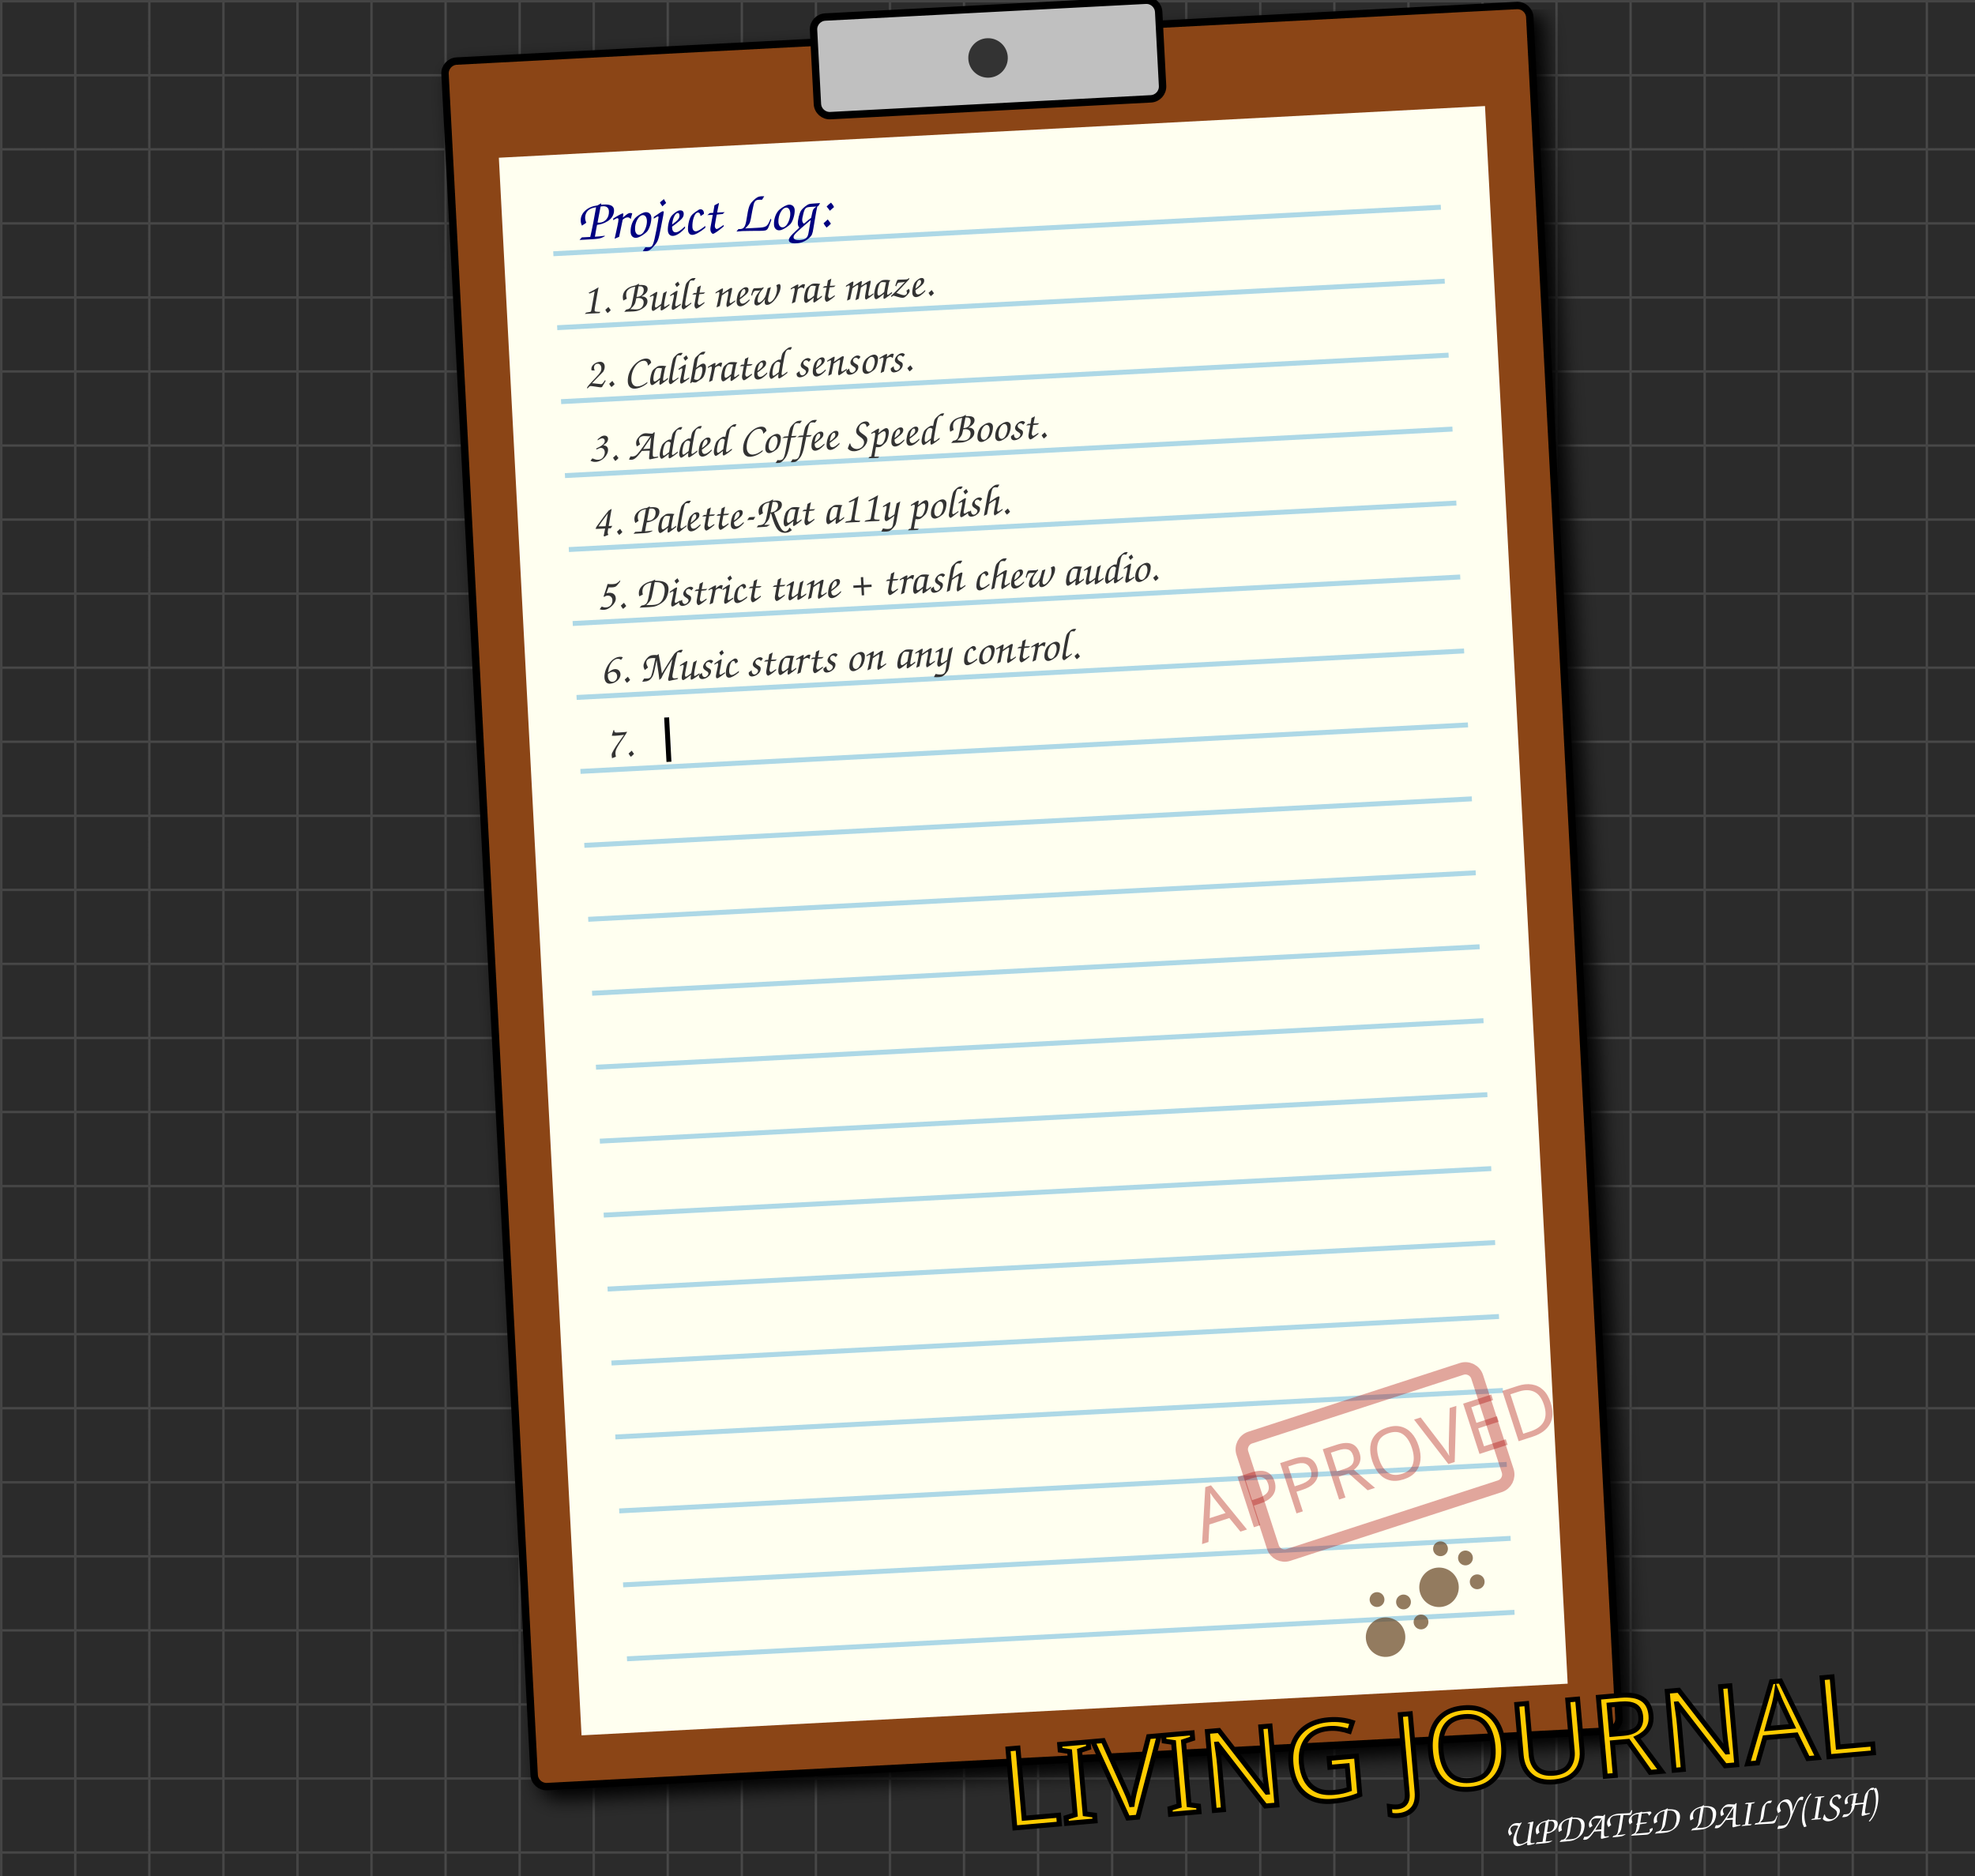
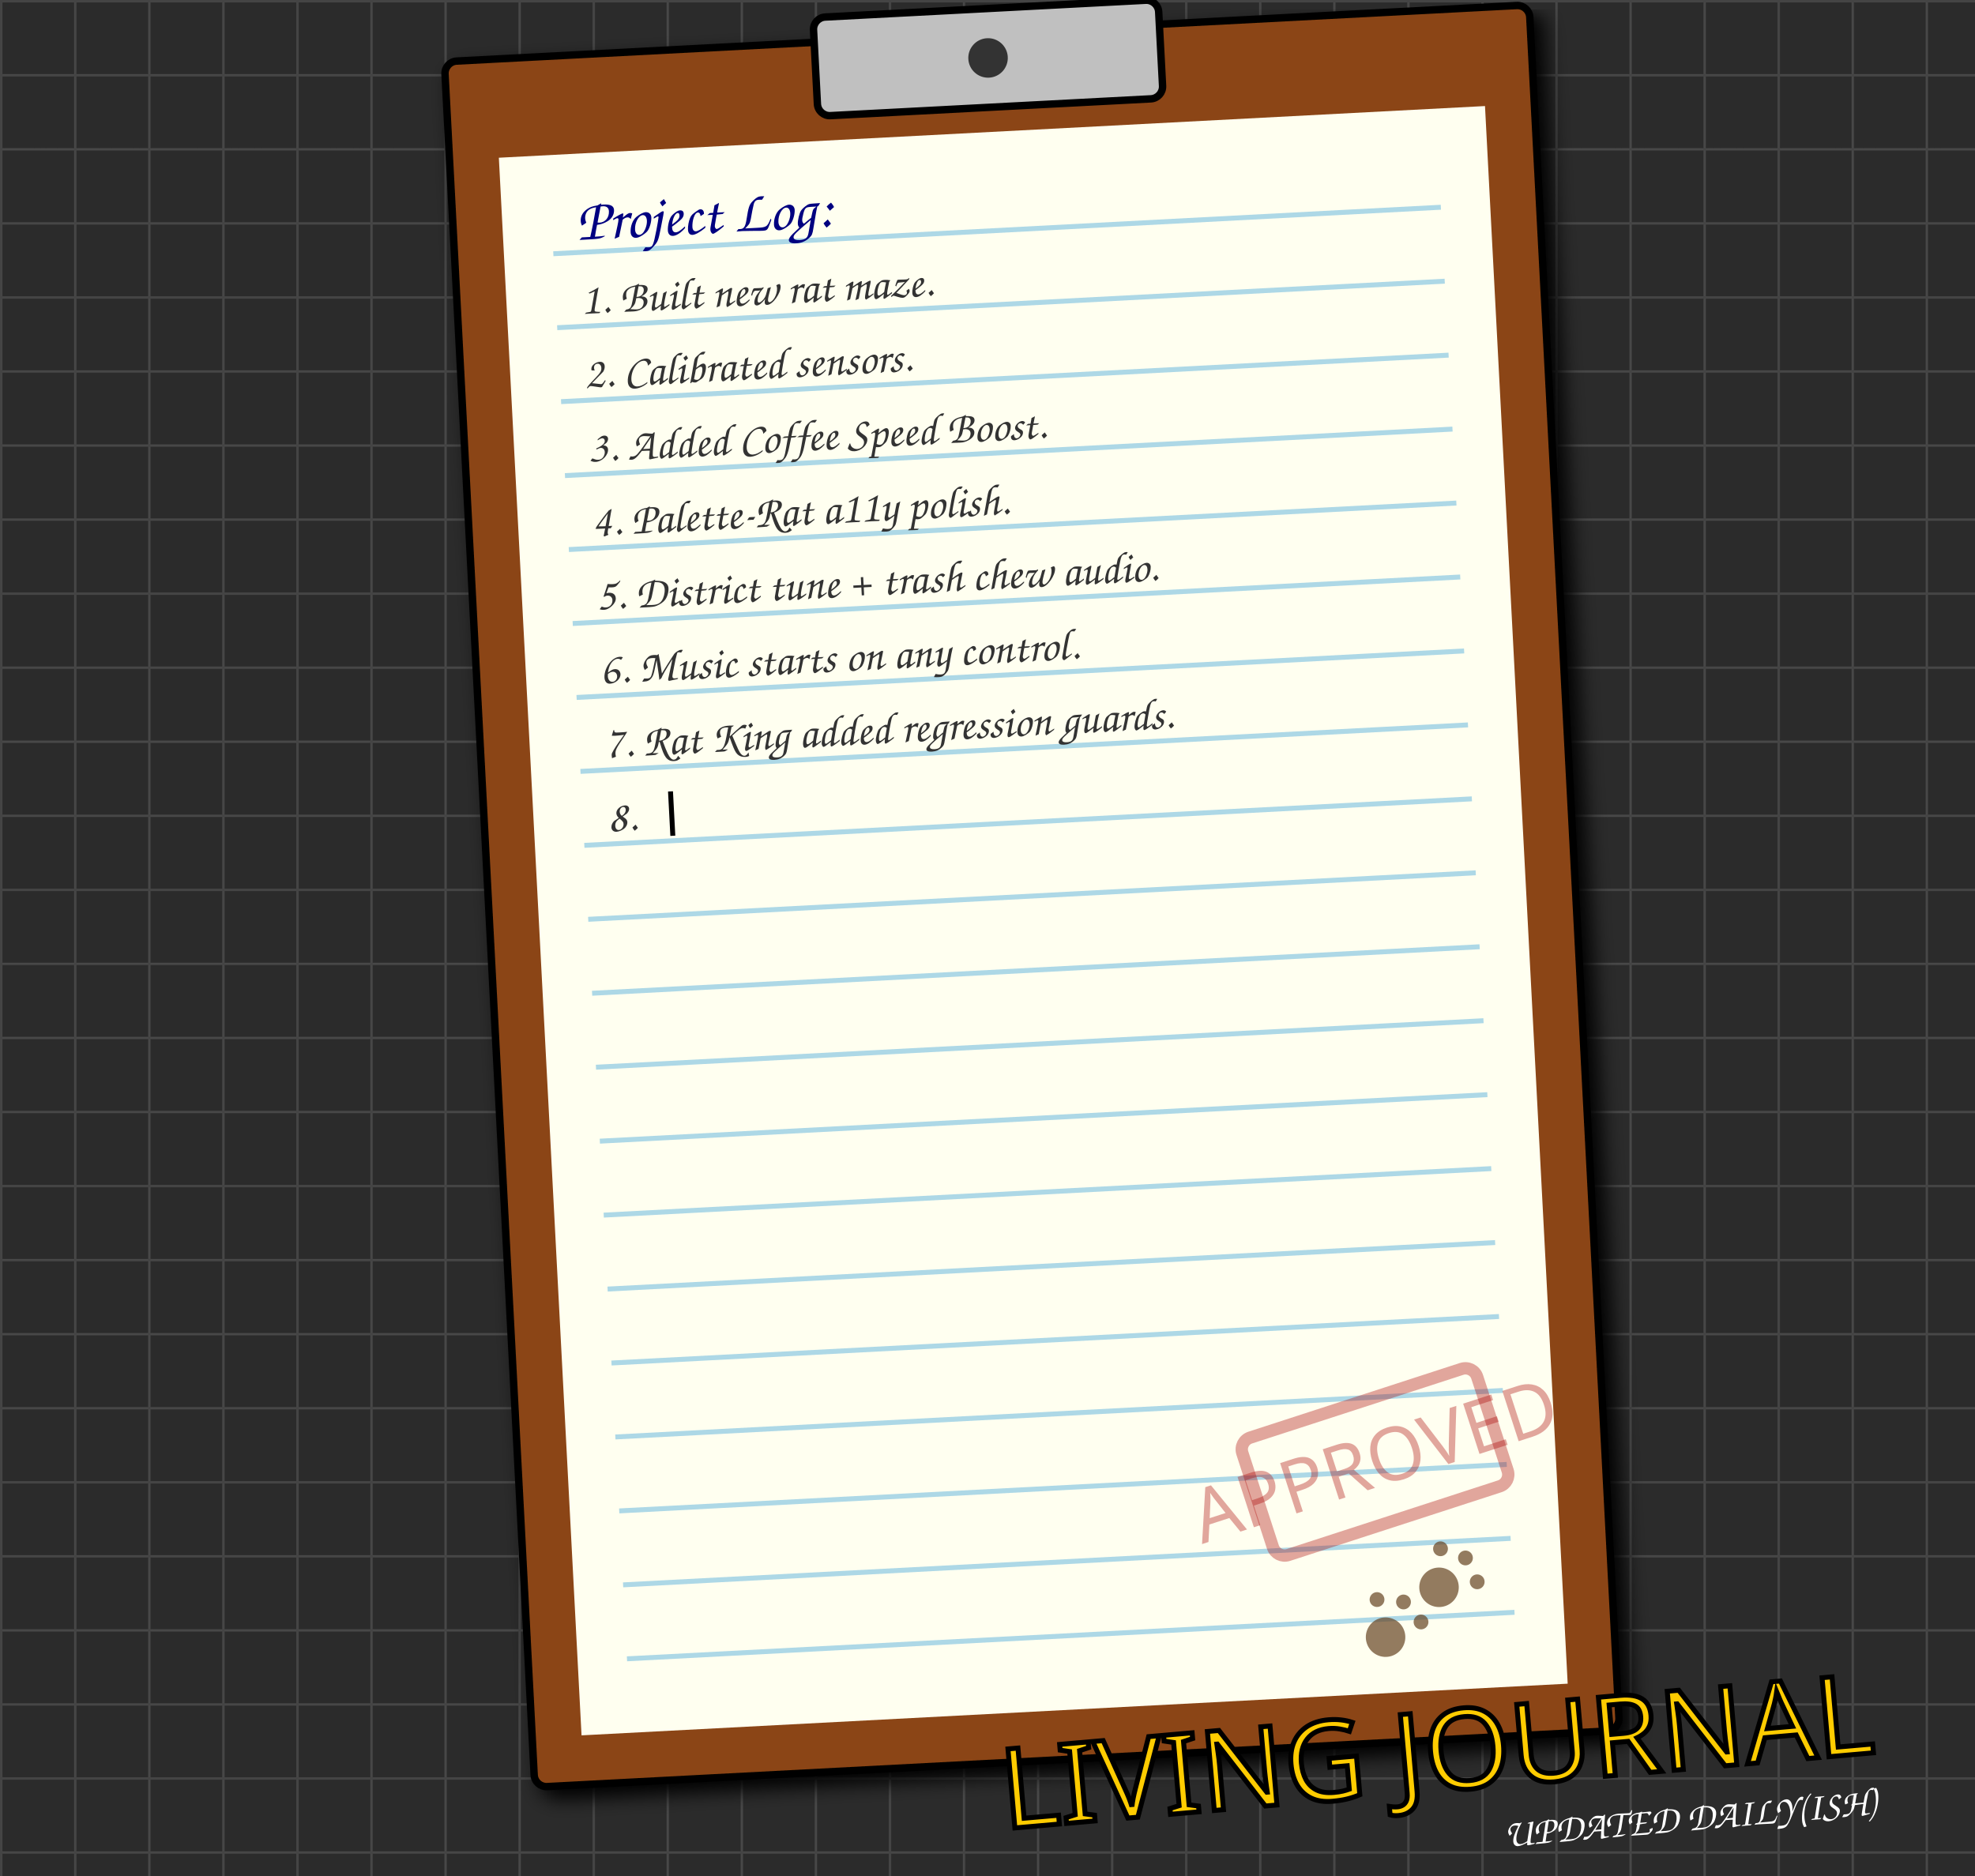
<svg xmlns="http://www.w3.org/2000/svg" width="800" height="760" viewBox="0 0 800 760" style="background-color: #2b2b2b;">
  <defs>
    <pattern id="grid" width="30" height="30" patternUnits="userSpaceOnUse">
      <path d="M 30 0 L 0 0 0 30" fill="none" stroke="#444" stroke-width="2" />
    </pattern>
    <filter id="paper-shadow" x="-10%" y="-10%" width="120%" height="120%">
      <feGaussianBlur in="SourceAlpha" stdDeviation="4" />
      <feOffset dx="4" dy="4" result="offsetblur" />
      <feComponentTransfer>
        <feFuncA type="linear" slope="0.5" />
      </feComponentTransfer>
      <feMerge>
        <feMergeNode in="offsetblur" />
        <feMergeNode in="SourceGraphic" />
      </feMerge>
    </filter>
  </defs>
  <rect width="800" height="760" fill="#2b2b2b" />
  <rect width="800" height="760" fill="url(#grid)" />
  <g transform="translate(180, 25) rotate(-3)">
    <rect x="0" y="0" width="440" height="700" rx="5" fill="#8B4513" stroke="black" stroke-width="3" filter="url(#paper-shadow)" />
    <rect x="20" y="40" width="400" height="640" fill="#fffff0" stroke="none" />
    <rect x="150" y="-10" width="140" height="40" rx="5" fill="#c0c0c0" stroke="black" stroke-width="3" />
    <circle cx="220" cy="10" r="8" fill="#333" />
    <g stroke="#add8e6" stroke-width="2">
      <line x1="40" y1="80" x2="400" y2="80" />
      <line x1="40" y1="110" x2="400" y2="110" />
      <line x1="40" y1="140" x2="400" y2="140" />
      <line x1="40" y1="170" x2="400" y2="170" />
      <line x1="40" y1="200" x2="400" y2="200" />
      <line x1="40" y1="230" x2="400" y2="230" />
      <line x1="40" y1="260" x2="400" y2="260" />
      <line x1="40" y1="290" x2="400" y2="290" />
      <line x1="40" y1="320" x2="400" y2="320" />
      <line x1="40" y1="350" x2="400" y2="350" />
      <line x1="40" y1="380" x2="400" y2="380" />
      <line x1="40" y1="410" x2="400" y2="410" />
      <line x1="40" y1="440" x2="400" y2="440" />
      <line x1="40" y1="470" x2="400" y2="470" />
      <line x1="40" y1="500" x2="400" y2="500" />
      <line x1="40" y1="530" x2="400" y2="530" />
      <line x1="40" y1="560" x2="400" y2="560" />
      <line x1="40" y1="590" x2="400" y2="590" />
      <line x1="40" y1="620" x2="400" y2="620" />
      <line x1="40" y1="650" x2="400" y2="650" />
    </g>
    <text x="50" y="75" font-family="Comic Sans MS, cursive, sans-serif" font-size="24" fill="#000080">Project Log:</text>
    <g>
      <text x="50" y="105" font-family="Comic Sans MS, cursive, sans-serif" font-size="18" fill="#333">1. Built new rat maze.</text>
      <animate attributeName="opacity" values="0;1" dur="0.5s" fill="freeze" />
    </g>
    <g>
      <text x="50" y="135" font-family="Comic Sans MS, cursive, sans-serif" font-size="18" fill="#333">2. Calibrated sensors.</text>
      <animate attributeName="opacity" values="0;1" begin="0.5s" dur="0.5s" fill="freeze" />
    </g>
    <g>
      <text x="50" y="165" font-family="Comic Sans MS, cursive, sans-serif" font-size="18" fill="#333">3. Added Coffee Speed Boost.</text>
      <animate attributeName="opacity" values="0;1" begin="1.0s" dur="0.5s" fill="freeze" />
    </g>
    <g>
      <text x="50" y="195" font-family="Comic Sans MS, cursive, sans-serif" font-size="18" fill="#333">4. Palette-Rat a11y polish.</text>
      <animate attributeName="opacity" values="0;1" begin="1.5s" dur="0.5s" fill="freeze" />
    </g>
    <g>
      <text x="50" y="225" font-family="Comic Sans MS, cursive, sans-serif" font-size="18" fill="#333">5. District tune + trash chew audio.</text>
      <animate attributeName="opacity" values="0;1" begin="2.0s" dur="0.5s" fill="freeze" />
    </g>
    <g>
      <text x="50" y="255" font-family="Comic Sans MS, cursive, sans-serif" font-size="18" fill="#333">6. Music starts on any control.</text>
      <animate attributeName="opacity" values="0;1" begin="2.5s" dur="0.5s" fill="freeze" />
    </g>
    <g>
-       <text x="50" y="285" font-family="Comic Sans MS, cursive, sans-serif" font-size="18" fill="#333">7. </text>
-       <rect x="75" y="270" width="2" height="18" fill="black">
+       <text x="50" y="285" font-family="Comic Sans MS, cursive, sans-serif" font-size="18" fill="#333">7. Rat King added regression guards.</text>
+       <animate attributeName="opacity" values="0;1" begin="3.0s" dur="0.5s" fill="freeze" />
+     </g>
+     <g>
+       <text x="50" y="315" font-family="Comic Sans MS, cursive, sans-serif" font-size="18" fill="#333">8. </text>
+       <rect x="75" y="300" width="2" height="18" fill="black">
        <animate attributeName="opacity" values="1;0;1" dur="0.8s" repeatCount="indefinite" />
      </rect>
    </g>
    <g transform="translate(292, 575) rotate(-15)">
      <rect x="0" y="0" width="100" height="50" rx="5" fill="none" stroke="#aa0000" stroke-width="5" opacity="0.35" />
      <text x="50" y="35" font-family="Impact, sans-serif" font-size="30" fill="#aa0000" text-anchor="middle" opacity="0.35">APPROVED</text>
    </g>
    <g transform="translate(340, 630) rotate(30)" fill="#654321" opacity="0.7">
      <circle cx="20" cy="20" r="8" />
      <circle cx="10" cy="8" r="3" />
      <circle cx="20" cy="4" r="3" />
      <circle cx="30" cy="8" r="3" />
    </g>
    <g transform="translate(370, 610) rotate(45)" fill="#654321" opacity="0.7">
      <circle cx="20" cy="20" r="8" />
      <circle cx="10" cy="8" r="3" />
      <circle cx="20" cy="4" r="3" />
      <circle cx="30" cy="8" r="3" />
    </g>
  </g>
  <text x="760" y="710" font-family="Impact, sans-serif" font-size="45" fill="#ffcc00" stroke="black" stroke-width="2" text-anchor="end" transform="rotate(-5 760 710)">LIVING JOURNAL</text>
  <text x="760" y="735" font-family="Comic Sans MS, cursive, sans-serif" font-size="16" fill="#fff" text-anchor="end" transform="rotate(-5 760 735)">UPDATED DAILY(ISH)</text>
</svg>
